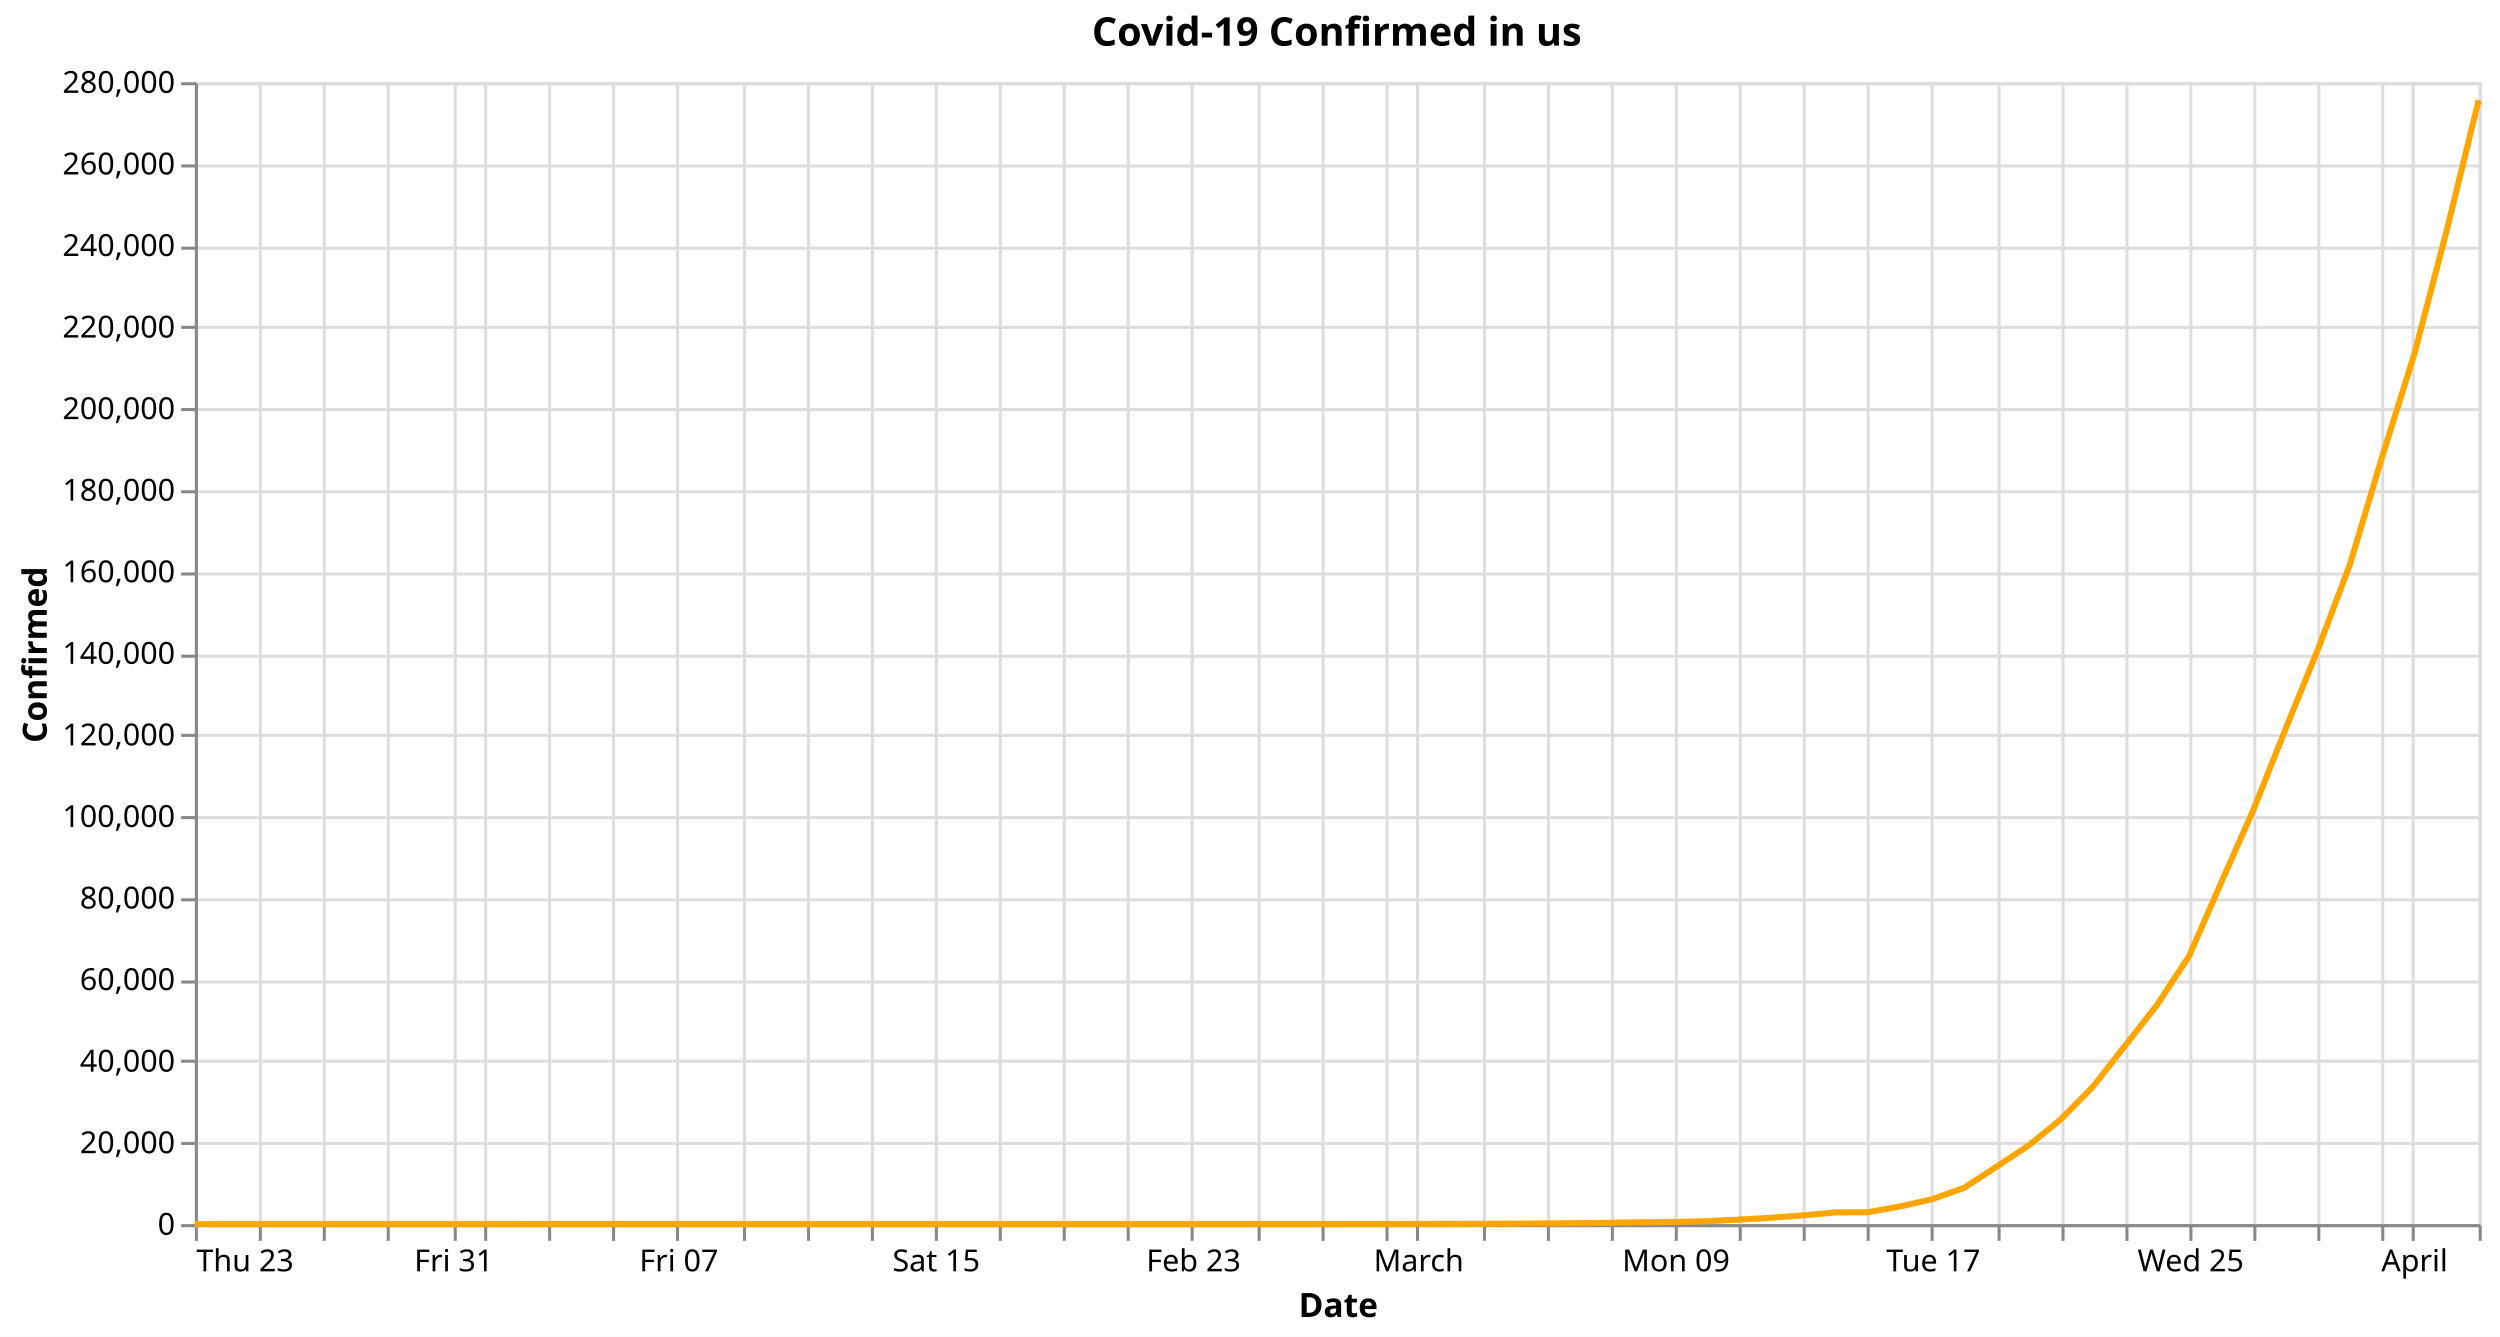
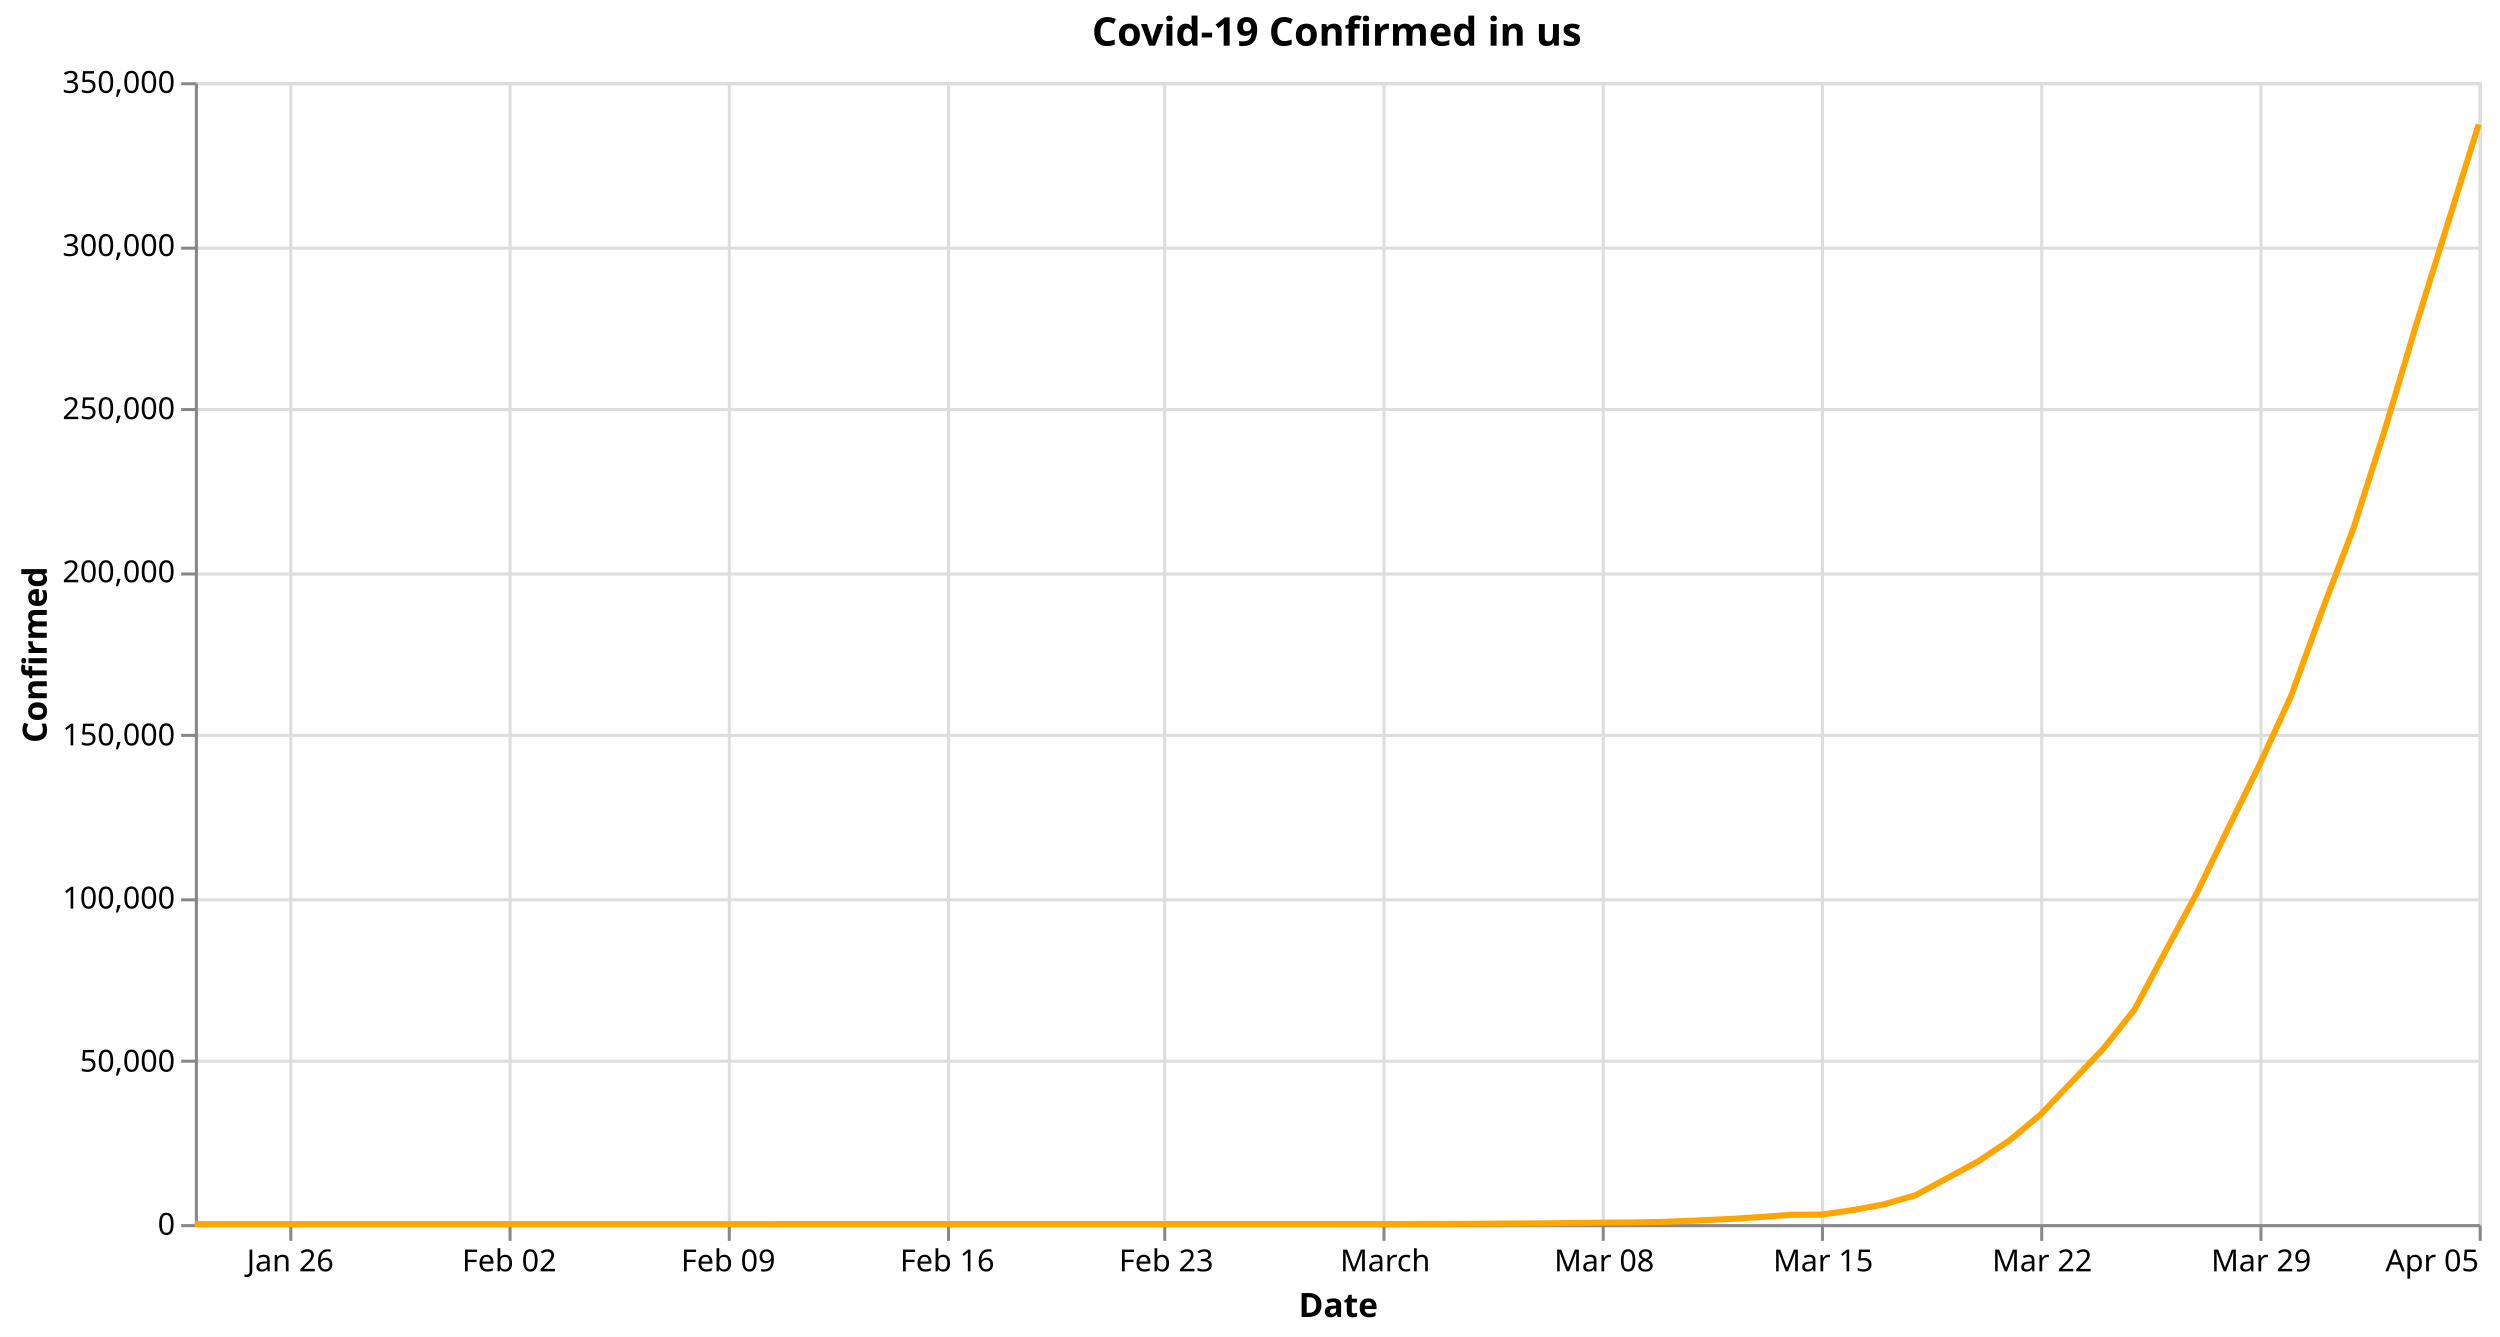
<svg xmlns="http://www.w3.org/2000/svg" class="marks" width="821" height="439" viewBox="0 0 821 439" version="1.1">
  <rect width="821" height="439" style="fill: white;" />
  <g transform="translate(64,27)">
    <g class="mark-group role-frame root">
      <g transform="translate(0,0)">
        <path class="background" d="M0.5,0.5h750v375h-750Z" style="fill: none; stroke: #ddd;" />
        <g>
          <g class="mark-group role-axis">
            <g transform="translate(0.5,375.5)">
              <path class="background" d="M0,0h0v0h0Z" style="pointer-events: none; fill: none;" />
              <g>
                <g class="mark-rule role-axis-grid" style="pointer-events: none;">
-                   <line transform="translate(0,-375)" x2="0" y2="375" style="fill: none; stroke: #ddd; stroke-width: 1; opacity: 1;" />
-                   <line transform="translate(21,-375)" x2="0" y2="375" style="fill: none; stroke: #ddd; stroke-width: 1; opacity: 1;" />
-                   <line transform="translate(42,-375)" x2="0" y2="375" style="fill: none; stroke: #ddd; stroke-width: 1; opacity: 1;" />
-                   <line transform="translate(63,-375)" x2="0" y2="375" style="fill: none; stroke: #ddd; stroke-width: 1; opacity: 1;" />
-                   <line transform="translate(85,-375)" x2="0" y2="375" style="fill: none; stroke: #ddd; stroke-width: 1; opacity: 1;" />
-                   <line transform="translate(95,-375)" x2="0" y2="375" style="fill: none; stroke: #ddd; stroke-width: 1; opacity: 1;" />
-                   <line transform="translate(116,-375)" x2="0" y2="375" style="fill: none; stroke: #ddd; stroke-width: 1; opacity: 1;" />
-                   <line transform="translate(137,-375)" x2="0" y2="375" style="fill: none; stroke: #ddd; stroke-width: 1; opacity: 1;" />
-                   <line transform="translate(158,-375)" x2="0" y2="375" style="fill: none; stroke: #ddd; stroke-width: 1; opacity: 1;" />
-                   <line transform="translate(180,-375)" x2="0" y2="375" style="fill: none; stroke: #ddd; stroke-width: 1; opacity: 1;" />
-                   <line transform="translate(201,-375)" x2="0" y2="375" style="fill: none; stroke: #ddd; stroke-width: 1; opacity: 1;" />
-                   <line transform="translate(222,-375)" x2="0" y2="375" style="fill: none; stroke: #ddd; stroke-width: 1; opacity: 1;" />
-                   <line transform="translate(243,-375)" x2="0" y2="375" style="fill: none; stroke: #ddd; stroke-width: 1; opacity: 1;" />
-                   <line transform="translate(264,-375)" x2="0" y2="375" style="fill: none; stroke: #ddd; stroke-width: 1; opacity: 1;" />
-                   <line transform="translate(285,-375)" x2="0" y2="375" style="fill: none; stroke: #ddd; stroke-width: 1; opacity: 1;" />
-                   <line transform="translate(306,-375)" x2="0" y2="375" style="fill: none; stroke: #ddd; stroke-width: 1; opacity: 1;" />
-                   <line transform="translate(327,-375)" x2="0" y2="375" style="fill: none; stroke: #ddd; stroke-width: 1; opacity: 1;" />
-                   <line transform="translate(349,-375)" x2="0" y2="375" style="fill: none; stroke: #ddd; stroke-width: 1; opacity: 1;" />
-                   <line transform="translate(370,-375)" x2="0" y2="375" style="fill: none; stroke: #ddd; stroke-width: 1; opacity: 1;" />
-                   <line transform="translate(391,-375)" x2="0" y2="375" style="fill: none; stroke: #ddd; stroke-width: 1; opacity: 1;" />
-                   <line transform="translate(401,-375)" x2="0" y2="375" style="fill: none; stroke: #ddd; stroke-width: 1; opacity: 1;" />
-                   <line transform="translate(423,-375)" x2="0" y2="375" style="fill: none; stroke: #ddd; stroke-width: 1; opacity: 1;" />
-                   <line transform="translate(444,-375)" x2="0" y2="375" style="fill: none; stroke: #ddd; stroke-width: 1; opacity: 1;" />
-                   <line transform="translate(465,-375)" x2="0" y2="375" style="fill: none; stroke: #ddd; stroke-width: 1; opacity: 1;" />
-                   <line transform="translate(486,-375)" x2="0" y2="375" style="fill: none; stroke: #ddd; stroke-width: 1; opacity: 1;" />
-                   <line transform="translate(507,-375)" x2="0" y2="375" style="fill: none; stroke: #ddd; stroke-width: 1; opacity: 1;" />
-                   <line transform="translate(528,-375)" x2="0" y2="375" style="fill: none; stroke: #ddd; stroke-width: 1; opacity: 1;" />
-                   <line transform="translate(549,-375)" x2="0" y2="375" style="fill: none; stroke: #ddd; stroke-width: 1; opacity: 1;" />
-                   <line transform="translate(570,-375)" x2="0" y2="375" style="fill: none; stroke: #ddd; stroke-width: 1; opacity: 1;" />
-                   <line transform="translate(592,-375)" x2="0" y2="375" style="fill: none; stroke: #ddd; stroke-width: 1; opacity: 1;" />
-                   <line transform="translate(613,-375)" x2="0" y2="375" style="fill: none; stroke: #ddd; stroke-width: 1; opacity: 1;" />
-                   <line transform="translate(634,-375)" x2="0" y2="375" style="fill: none; stroke: #ddd; stroke-width: 1; opacity: 1;" />
-                   <line transform="translate(655,-375)" x2="0" y2="375" style="fill: none; stroke: #ddd; stroke-width: 1; opacity: 1;" />
-                   <line transform="translate(676,-375)" x2="0" y2="375" style="fill: none; stroke: #ddd; stroke-width: 1; opacity: 1;" />
-                   <line transform="translate(697,-375)" x2="0" y2="375" style="fill: none; stroke: #ddd; stroke-width: 1; opacity: 1;" />
-                   <line transform="translate(718,-375)" x2="0" y2="375" style="fill: none; stroke: #ddd; stroke-width: 1; opacity: 1;" />
-                   <line transform="translate(728,-375)" x2="0" y2="375" style="fill: none; stroke: #ddd; stroke-width: 1; opacity: 1;" />
+                   <line transform="translate(31,-375)" x2="0" y2="375" style="fill: none; stroke: #ddd; stroke-width: 1; opacity: 1;" />
+                   <line transform="translate(103,-375)" x2="0" y2="375" style="fill: none; stroke: #ddd; stroke-width: 1; opacity: 1;" />
+                   <line transform="translate(175,-375)" x2="0" y2="375" style="fill: none; stroke: #ddd; stroke-width: 1; opacity: 1;" />
+                   <line transform="translate(247,-375)" x2="0" y2="375" style="fill: none; stroke: #ddd; stroke-width: 1; opacity: 1;" />
+                   <line transform="translate(318,-375)" x2="0" y2="375" style="fill: none; stroke: #ddd; stroke-width: 1; opacity: 1;" />
+                   <line transform="translate(390,-375)" x2="0" y2="375" style="fill: none; stroke: #ddd; stroke-width: 1; opacity: 1;" />
+                   <line transform="translate(462,-375)" x2="0" y2="375" style="fill: none; stroke: #ddd; stroke-width: 1; opacity: 1;" />
+                   <line transform="translate(534,-375)" x2="0" y2="375" style="fill: none; stroke: #ddd; stroke-width: 1; opacity: 1;" />
+                   <line transform="translate(606,-375)" x2="0" y2="375" style="fill: none; stroke: #ddd; stroke-width: 1; opacity: 1;" />
+                   <line transform="translate(678,-375)" x2="0" y2="375" style="fill: none; stroke: #ddd; stroke-width: 1; opacity: 1;" />
                  <line transform="translate(750,-375)" x2="0" y2="375" style="fill: none; stroke: #ddd; stroke-width: 1; opacity: 1;" />
                </g>
              </g>
              <path class="foreground" d="" style="pointer-events: none; display: none; fill: none;" />
            </g>
          </g>
          <g class="mark-group role-axis">
            <g transform="translate(0.5,0.5)">
              <path class="background" d="M0,0h0v0h0Z" style="pointer-events: none; fill: none;" />
              <g>
                <g class="mark-rule role-axis-grid" style="pointer-events: none;">
                  <line transform="translate(0,375)" x2="750" y2="0" style="fill: none; stroke: #ddd; stroke-width: 1; opacity: 1;" />
-                   <line transform="translate(0,348)" x2="750" y2="0" style="fill: none; stroke: #ddd; stroke-width: 1; opacity: 1;" />
                  <line transform="translate(0,321)" x2="750" y2="0" style="fill: none; stroke: #ddd; stroke-width: 1; opacity: 1;" />
-                   <line transform="translate(0,295)" x2="750" y2="0" style="fill: none; stroke: #ddd; stroke-width: 1; opacity: 1;" />
                  <line transform="translate(0,268)" x2="750" y2="0" style="fill: none; stroke: #ddd; stroke-width: 1; opacity: 1;" />
-                   <line transform="translate(0,241)" x2="750" y2="0" style="fill: none; stroke: #ddd; stroke-width: 1; opacity: 1;" />
                  <line transform="translate(0,214)" x2="750" y2="0" style="fill: none; stroke: #ddd; stroke-width: 1; opacity: 1;" />
-                   <line transform="translate(0,188)" x2="750" y2="0" style="fill: none; stroke: #ddd; stroke-width: 1; opacity: 1;" />
                  <line transform="translate(0,161)" x2="750" y2="0" style="fill: none; stroke: #ddd; stroke-width: 1; opacity: 1;" />
-                   <line transform="translate(0,134)" x2="750" y2="0" style="fill: none; stroke: #ddd; stroke-width: 1; opacity: 1;" />
                  <line transform="translate(0,107)" x2="750" y2="0" style="fill: none; stroke: #ddd; stroke-width: 1; opacity: 1;" />
-                   <line transform="translate(0,80)" x2="750" y2="0" style="fill: none; stroke: #ddd; stroke-width: 1; opacity: 1;" />
                  <line transform="translate(0,54)" x2="750" y2="0" style="fill: none; stroke: #ddd; stroke-width: 1; opacity: 1;" />
-                   <line transform="translate(0,27)" x2="750" y2="0" style="fill: none; stroke: #ddd; stroke-width: 1; opacity: 1;" />
                  <line transform="translate(0,0)" x2="750" y2="0" style="fill: none; stroke: #ddd; stroke-width: 1; opacity: 1;" />
                </g>
              </g>
              <path class="foreground" d="" style="pointer-events: none; display: none; fill: none;" />
            </g>
          </g>
          <g class="mark-group role-axis">
            <g transform="translate(0.5,375.5)">
              <path class="background" d="M0,0h0v0h0Z" style="pointer-events: none; fill: none;" />
              <g>
                <g class="mark-rule role-axis-tick" style="pointer-events: none;">
-                   <line transform="translate(0,0)" x2="0" y2="5" style="fill: none; stroke: #888; stroke-width: 1; opacity: 1;" />
-                   <line transform="translate(21,0)" x2="0" y2="5" style="fill: none; stroke: #888; stroke-width: 1; opacity: 1;" />
-                   <line transform="translate(42,0)" x2="0" y2="5" style="fill: none; stroke: #888; stroke-width: 1; opacity: 1;" />
-                   <line transform="translate(63,0)" x2="0" y2="5" style="fill: none; stroke: #888; stroke-width: 1; opacity: 1;" />
-                   <line transform="translate(85,0)" x2="0" y2="5" style="fill: none; stroke: #888; stroke-width: 1; opacity: 1;" />
-                   <line transform="translate(95,0)" x2="0" y2="5" style="fill: none; stroke: #888; stroke-width: 1; opacity: 1;" />
-                   <line transform="translate(116,0)" x2="0" y2="5" style="fill: none; stroke: #888; stroke-width: 1; opacity: 1;" />
-                   <line transform="translate(137,0)" x2="0" y2="5" style="fill: none; stroke: #888; stroke-width: 1; opacity: 1;" />
-                   <line transform="translate(158,0)" x2="0" y2="5" style="fill: none; stroke: #888; stroke-width: 1; opacity: 1;" />
-                   <line transform="translate(180,0)" x2="0" y2="5" style="fill: none; stroke: #888; stroke-width: 1; opacity: 1;" />
-                   <line transform="translate(201,0)" x2="0" y2="5" style="fill: none; stroke: #888; stroke-width: 1; opacity: 1;" />
-                   <line transform="translate(222,0)" x2="0" y2="5" style="fill: none; stroke: #888; stroke-width: 1; opacity: 1;" />
-                   <line transform="translate(243,0)" x2="0" y2="5" style="fill: none; stroke: #888; stroke-width: 1; opacity: 1;" />
-                   <line transform="translate(264,0)" x2="0" y2="5" style="fill: none; stroke: #888; stroke-width: 1; opacity: 1;" />
-                   <line transform="translate(285,0)" x2="0" y2="5" style="fill: none; stroke: #888; stroke-width: 1; opacity: 1;" />
-                   <line transform="translate(306,0)" x2="0" y2="5" style="fill: none; stroke: #888; stroke-width: 1; opacity: 1;" />
-                   <line transform="translate(327,0)" x2="0" y2="5" style="fill: none; stroke: #888; stroke-width: 1; opacity: 1;" />
-                   <line transform="translate(349,0)" x2="0" y2="5" style="fill: none; stroke: #888; stroke-width: 1; opacity: 1;" />
-                   <line transform="translate(370,0)" x2="0" y2="5" style="fill: none; stroke: #888; stroke-width: 1; opacity: 1;" />
-                   <line transform="translate(391,0)" x2="0" y2="5" style="fill: none; stroke: #888; stroke-width: 1; opacity: 1;" />
-                   <line transform="translate(401,0)" x2="0" y2="5" style="fill: none; stroke: #888; stroke-width: 1; opacity: 1;" />
-                   <line transform="translate(423,0)" x2="0" y2="5" style="fill: none; stroke: #888; stroke-width: 1; opacity: 1;" />
-                   <line transform="translate(444,0)" x2="0" y2="5" style="fill: none; stroke: #888; stroke-width: 1; opacity: 1;" />
-                   <line transform="translate(465,0)" x2="0" y2="5" style="fill: none; stroke: #888; stroke-width: 1; opacity: 1;" />
-                   <line transform="translate(486,0)" x2="0" y2="5" style="fill: none; stroke: #888; stroke-width: 1; opacity: 1;" />
-                   <line transform="translate(507,0)" x2="0" y2="5" style="fill: none; stroke: #888; stroke-width: 1; opacity: 1;" />
-                   <line transform="translate(528,0)" x2="0" y2="5" style="fill: none; stroke: #888; stroke-width: 1; opacity: 1;" />
-                   <line transform="translate(549,0)" x2="0" y2="5" style="fill: none; stroke: #888; stroke-width: 1; opacity: 1;" />
-                   <line transform="translate(570,0)" x2="0" y2="5" style="fill: none; stroke: #888; stroke-width: 1; opacity: 1;" />
-                   <line transform="translate(592,0)" x2="0" y2="5" style="fill: none; stroke: #888; stroke-width: 1; opacity: 1;" />
-                   <line transform="translate(613,0)" x2="0" y2="5" style="fill: none; stroke: #888; stroke-width: 1; opacity: 1;" />
-                   <line transform="translate(634,0)" x2="0" y2="5" style="fill: none; stroke: #888; stroke-width: 1; opacity: 1;" />
-                   <line transform="translate(655,0)" x2="0" y2="5" style="fill: none; stroke: #888; stroke-width: 1; opacity: 1;" />
-                   <line transform="translate(676,0)" x2="0" y2="5" style="fill: none; stroke: #888; stroke-width: 1; opacity: 1;" />
-                   <line transform="translate(697,0)" x2="0" y2="5" style="fill: none; stroke: #888; stroke-width: 1; opacity: 1;" />
-                   <line transform="translate(718,0)" x2="0" y2="5" style="fill: none; stroke: #888; stroke-width: 1; opacity: 1;" />
-                   <line transform="translate(728,0)" x2="0" y2="5" style="fill: none; stroke: #888; stroke-width: 1; opacity: 1;" />
+                   <line transform="translate(31,0)" x2="0" y2="5" style="fill: none; stroke: #888; stroke-width: 1; opacity: 1;" />
+                   <line transform="translate(103,0)" x2="0" y2="5" style="fill: none; stroke: #888; stroke-width: 1; opacity: 1;" />
+                   <line transform="translate(175,0)" x2="0" y2="5" style="fill: none; stroke: #888; stroke-width: 1; opacity: 1;" />
+                   <line transform="translate(247,0)" x2="0" y2="5" style="fill: none; stroke: #888; stroke-width: 1; opacity: 1;" />
+                   <line transform="translate(318,0)" x2="0" y2="5" style="fill: none; stroke: #888; stroke-width: 1; opacity: 1;" />
+                   <line transform="translate(390,0)" x2="0" y2="5" style="fill: none; stroke: #888; stroke-width: 1; opacity: 1;" />
+                   <line transform="translate(462,0)" x2="0" y2="5" style="fill: none; stroke: #888; stroke-width: 1; opacity: 1;" />
+                   <line transform="translate(534,0)" x2="0" y2="5" style="fill: none; stroke: #888; stroke-width: 1; opacity: 1;" />
+                   <line transform="translate(606,0)" x2="0" y2="5" style="fill: none; stroke: #888; stroke-width: 1; opacity: 1;" />
+                   <line transform="translate(678,0)" x2="0" y2="5" style="fill: none; stroke: #888; stroke-width: 1; opacity: 1;" />
                  <line transform="translate(750,0)" x2="0" y2="5" style="fill: none; stroke: #888; stroke-width: 1; opacity: 1;" />
                </g>
                <g class="mark-text role-axis-label" style="pointer-events: none;">
-                   <text text-anchor="start" transform="translate(0,15)" style="font-family: sans-serif; font-size: 10px; fill: #000; opacity: 1;">Thu 23</text>
-                   <text text-anchor="middle" transform="translate(21.12676,15)" style="font-family: sans-serif; font-size: 10px; fill: #000; opacity: 0;">Sat 25</text>
-                   <text text-anchor="middle" transform="translate(42.25352,15)" style="font-family: sans-serif; font-size: 10px; fill: #000; opacity: 0;">Mon 27</text>
-                   <text text-anchor="middle" transform="translate(63.38028,15)" style="font-family: sans-serif; font-size: 10px; fill: #000; opacity: 0;">Wed 29</text>
-                   <text text-anchor="middle" transform="translate(84.50704,15)" style="font-family: sans-serif; font-size: 10px; fill: #000; opacity: 1;">Fri 31</text>
-                   <text text-anchor="middle" transform="translate(95.07042,15)" style="font-family: sans-serif; font-size: 10px; fill: #000; opacity: 0;">February</text>
-                   <text text-anchor="middle" transform="translate(116.1972,15)" style="font-family: sans-serif; font-size: 10px; fill: #000; opacity: 0;">Mon 03</text>
-                   <text text-anchor="middle" transform="translate(137.3239,15)" style="font-family: sans-serif; font-size: 10px; fill: #000; opacity: 0;">Wed 05</text>
-                   <text text-anchor="middle" transform="translate(158.4507,15)" style="font-family: sans-serif; font-size: 10px; fill: #000; opacity: 1;">Fri 07</text>
-                   <text text-anchor="middle" transform="translate(179.5775,15)" style="font-family: sans-serif; font-size: 10px; fill: #000; opacity: 0;">Feb 09</text>
-                   <text text-anchor="middle" transform="translate(200.7042,15)" style="font-family: sans-serif; font-size: 10px; fill: #000; opacity: 0;">Tue 11</text>
-                   <text text-anchor="middle" transform="translate(221.831,15)" style="font-family: sans-serif; font-size: 10px; fill: #000; opacity: 0;">Thu 13</text>
-                   <text text-anchor="middle" transform="translate(242.9577,15)" style="font-family: sans-serif; font-size: 10px; fill: #000; opacity: 1;">Sat 15</text>
-                   <text text-anchor="middle" transform="translate(264.0845,15)" style="font-family: sans-serif; font-size: 10px; fill: #000; opacity: 0;">Mon 17</text>
-                   <text text-anchor="middle" transform="translate(285.2113,15)" style="font-family: sans-serif; font-size: 10px; fill: #000; opacity: 0;">Wed 19</text>
-                   <text text-anchor="middle" transform="translate(306.338,15)" style="font-family: sans-serif; font-size: 10px; fill: #000; opacity: 0;">Fri 21</text>
-                   <text text-anchor="middle" transform="translate(327.4648,15)" style="font-family: sans-serif; font-size: 10px; fill: #000; opacity: 1;">Feb 23</text>
-                   <text text-anchor="middle" transform="translate(348.5915,15)" style="font-family: sans-serif; font-size: 10px; fill: #000; opacity: 0;">Tue 25</text>
-                   <text text-anchor="middle" transform="translate(369.7183,15)" style="font-family: sans-serif; font-size: 10px; fill: #000; opacity: 0;">Thu 27</text>
-                   <text text-anchor="middle" transform="translate(390.8451,15)" style="font-family: sans-serif; font-size: 10px; fill: #000; opacity: 0;">Sat 29</text>
-                   <text text-anchor="middle" transform="translate(401.4085,15)" style="font-family: sans-serif; font-size: 10px; fill: #000; opacity: 1;">March</text>
-                   <text text-anchor="middle" transform="translate(422.5352,15)" style="font-family: sans-serif; font-size: 10px; fill: #000; opacity: 0;">Tue 03</text>
-                   <text text-anchor="middle" transform="translate(443.662,15)" style="font-family: sans-serif; font-size: 10px; fill: #000; opacity: 0;">Thu 05</text>
-                   <text text-anchor="middle" transform="translate(464.7887,15)" style="font-family: sans-serif; font-size: 10px; fill: #000; opacity: 0;">Sat 07</text>
-                   <text text-anchor="middle" transform="translate(485.9155,15)" style="font-family: sans-serif; font-size: 10px; fill: #000; opacity: 1;">Mon 09</text>
-                   <text text-anchor="middle" transform="translate(507.0423,15)" style="font-family: sans-serif; font-size: 10px; fill: #000; opacity: 0;">Wed 11</text>
-                   <text text-anchor="middle" transform="translate(528.169,15)" style="font-family: sans-serif; font-size: 10px; fill: #000; opacity: 0;">Fri 13</text>
-                   <text text-anchor="middle" transform="translate(549.2958,15)" style="font-family: sans-serif; font-size: 10px; fill: #000; opacity: 0;">Mar 15</text>
-                   <text text-anchor="middle" transform="translate(570.4225,15)" style="font-family: sans-serif; font-size: 10px; fill: #000; opacity: 1;">Tue 17</text>
-                   <text text-anchor="middle" transform="translate(591.5493,15)" style="font-family: sans-serif; font-size: 10px; fill: #000; opacity: 0;">Thu 19</text>
-                   <text text-anchor="middle" transform="translate(612.6761,15)" style="font-family: sans-serif; font-size: 10px; fill: #000; opacity: 0;">Sat 21</text>
-                   <text text-anchor="middle" transform="translate(633.8028,15)" style="font-family: sans-serif; font-size: 10px; fill: #000; opacity: 0;">Mon 23</text>
-                   <text text-anchor="middle" transform="translate(654.9296,15)" style="font-family: sans-serif; font-size: 10px; fill: #000; opacity: 1;">Wed 25</text>
-                   <text text-anchor="middle" transform="translate(676.0563,15)" style="font-family: sans-serif; font-size: 10px; fill: #000; opacity: 0;">Fri 27</text>
-                   <text text-anchor="middle" transform="translate(697.1831,15)" style="font-family: sans-serif; font-size: 10px; fill: #000; opacity: 0;">Mar 29</text>
-                   <text text-anchor="middle" transform="translate(717.8697,15)" style="font-family: sans-serif; font-size: 10px; fill: #000; opacity: 0;">Tue 31</text>
-                   <text text-anchor="middle" transform="translate(728.4331,15)" style="font-family: sans-serif; font-size: 10px; fill: #000; opacity: 1;">April</text>
-                   <text text-anchor="end" transform="translate(749.5599,15)" style="font-family: sans-serif; font-size: 10px; fill: #000; opacity: 0;">Fri 03</text>
+                   <text text-anchor="middle" transform="translate(30.82192,15)" style="font-family: sans-serif; font-size: 10px; fill: #000; opacity: 1;">Jan 26</text>
+                   <text text-anchor="middle" transform="translate(102.7397,15)" style="font-family: sans-serif; font-size: 10px; fill: #000; opacity: 1;">Feb 02</text>
+                   <text text-anchor="middle" transform="translate(174.6575,15)" style="font-family: sans-serif; font-size: 10px; fill: #000; opacity: 1;">Feb 09</text>
+                   <text text-anchor="middle" transform="translate(246.5753,15)" style="font-family: sans-serif; font-size: 10px; fill: #000; opacity: 1;">Feb 16</text>
+                   <text text-anchor="middle" transform="translate(318.4932,15)" style="font-family: sans-serif; font-size: 10px; fill: #000; opacity: 1;">Feb 23</text>
+                   <text text-anchor="middle" transform="translate(390.411,15)" style="font-family: sans-serif; font-size: 10px; fill: #000; opacity: 1;">March</text>
+                   <text text-anchor="middle" transform="translate(462.3288,15)" style="font-family: sans-serif; font-size: 10px; fill: #000; opacity: 1;">Mar 08</text>
+                   <text text-anchor="middle" transform="translate(534.2466,15)" style="font-family: sans-serif; font-size: 10px; fill: #000; opacity: 1;">Mar 15</text>
+                   <text text-anchor="middle" transform="translate(606.1644,15)" style="font-family: sans-serif; font-size: 10px; fill: #000; opacity: 1;">Mar 22</text>
+                   <text text-anchor="middle" transform="translate(678.0822,15)" style="font-family: sans-serif; font-size: 10px; fill: #000; opacity: 1;">Mar 29</text>
+                   <text text-anchor="end" transform="translate(749.5719,15)" style="font-family: sans-serif; font-size: 10px; fill: #000; opacity: 1;">Apr 05</text>
                </g>
                <g class="mark-rule role-axis-domain" style="pointer-events: none;">
                  <line transform="translate(0,0)" x2="750" y2="0" style="fill: none; stroke: #888; stroke-width: 1; opacity: 1;" />
                </g>
                <g class="mark-text role-axis-title" style="pointer-events: none;">
                  <text text-anchor="middle" transform="translate(375,30)" style="font-family: sans-serif; font-size: 11px; font-weight: bold; fill: #000; opacity: 1;">Date</text>
                </g>
              </g>
              <path class="foreground" d="" style="pointer-events: none; display: none; fill: none;" />
            </g>
          </g>
          <g class="mark-group role-axis">
            <g transform="translate(0.5,0.5)">
              <path class="background" d="M0,0h0v0h0Z" style="pointer-events: none; fill: none;" />
              <g>
                <g class="mark-rule role-axis-tick" style="pointer-events: none;">
                  <line transform="translate(0,375)" x2="-5" y2="0" style="fill: none; stroke: #888; stroke-width: 1; opacity: 1;" />
-                   <line transform="translate(0,348)" x2="-5" y2="0" style="fill: none; stroke: #888; stroke-width: 1; opacity: 1;" />
                  <line transform="translate(0,321)" x2="-5" y2="0" style="fill: none; stroke: #888; stroke-width: 1; opacity: 1;" />
-                   <line transform="translate(0,295)" x2="-5" y2="0" style="fill: none; stroke: #888; stroke-width: 1; opacity: 1;" />
                  <line transform="translate(0,268)" x2="-5" y2="0" style="fill: none; stroke: #888; stroke-width: 1; opacity: 1;" />
-                   <line transform="translate(0,241)" x2="-5" y2="0" style="fill: none; stroke: #888; stroke-width: 1; opacity: 1;" />
                  <line transform="translate(0,214)" x2="-5" y2="0" style="fill: none; stroke: #888; stroke-width: 1; opacity: 1;" />
-                   <line transform="translate(0,188)" x2="-5" y2="0" style="fill: none; stroke: #888; stroke-width: 1; opacity: 1;" />
                  <line transform="translate(0,161)" x2="-5" y2="0" style="fill: none; stroke: #888; stroke-width: 1; opacity: 1;" />
-                   <line transform="translate(0,134)" x2="-5" y2="0" style="fill: none; stroke: #888; stroke-width: 1; opacity: 1;" />
                  <line transform="translate(0,107)" x2="-5" y2="0" style="fill: none; stroke: #888; stroke-width: 1; opacity: 1;" />
-                   <line transform="translate(0,80)" x2="-5" y2="0" style="fill: none; stroke: #888; stroke-width: 1; opacity: 1;" />
                  <line transform="translate(0,54)" x2="-5" y2="0" style="fill: none; stroke: #888; stroke-width: 1; opacity: 1;" />
-                   <line transform="translate(0,27)" x2="-5" y2="0" style="fill: none; stroke: #888; stroke-width: 1; opacity: 1;" />
                  <line transform="translate(0,0)" x2="-5" y2="0" style="fill: none; stroke: #888; stroke-width: 1; opacity: 1;" />
                </g>
                <g class="mark-text role-axis-label" style="pointer-events: none;">
                  <text text-anchor="end" transform="translate(-7,378)" style="font-family: sans-serif; font-size: 10px; fill: #000; opacity: 1;">0</text>
-                   <text text-anchor="end" transform="translate(-7,351.2143)" style="font-family: sans-serif; font-size: 10px; fill: #000; opacity: 1;">20,000</text>
-                   <text text-anchor="end" transform="translate(-7,324.4286)" style="font-family: sans-serif; font-size: 10px; fill: #000; opacity: 1;">40,000</text>
-                   <text text-anchor="end" transform="translate(-7,297.6429)" style="font-family: sans-serif; font-size: 10px; fill: #000; opacity: 1;">60,000</text>
-                   <text text-anchor="end" transform="translate(-7,270.8571)" style="font-family: sans-serif; font-size: 10px; fill: #000; opacity: 1;">80,000</text>
-                   <text text-anchor="end" transform="translate(-7,244.0714)" style="font-family: sans-serif; font-size: 10px; fill: #000; opacity: 1;">100,000</text>
-                   <text text-anchor="end" transform="translate(-7,217.2857)" style="font-family: sans-serif; font-size: 10px; fill: #000; opacity: 1;">120,000</text>
-                   <text text-anchor="end" transform="translate(-7,190.5)" style="font-family: sans-serif; font-size: 10px; fill: #000; opacity: 1;">140,000</text>
-                   <text text-anchor="end" transform="translate(-7,163.7143)" style="font-family: sans-serif; font-size: 10px; fill: #000; opacity: 1;">160,000</text>
-                   <text text-anchor="end" transform="translate(-7,136.9286)" style="font-family: sans-serif; font-size: 10px; fill: #000; opacity: 1;">180,000</text>
-                   <text text-anchor="end" transform="translate(-7,110.1429)" style="font-family: sans-serif; font-size: 10px; fill: #000; opacity: 1;">200,000</text>
-                   <text text-anchor="end" transform="translate(-7,83.35714)" style="font-family: sans-serif; font-size: 10px; fill: #000; opacity: 1;">220,000</text>
-                   <text text-anchor="end" transform="translate(-7,56.57143)" style="font-family: sans-serif; font-size: 10px; fill: #000; opacity: 1;">240,000</text>
-                   <text text-anchor="end" transform="translate(-7,29.78571)" style="font-family: sans-serif; font-size: 10px; fill: #000; opacity: 1;">260,000</text>
-                   <text text-anchor="end" transform="translate(-7,3)" style="font-family: sans-serif; font-size: 10px; fill: #000; opacity: 1;">280,000</text>
+                   <text text-anchor="end" transform="translate(-7,324.4286)" style="font-family: sans-serif; font-size: 10px; fill: #000; opacity: 1;">50,000</text>
+                   <text text-anchor="end" transform="translate(-7,270.8571)" style="font-family: sans-serif; font-size: 10px; fill: #000; opacity: 1;">100,000</text>
+                   <text text-anchor="end" transform="translate(-7,217.2857)" style="font-family: sans-serif; font-size: 10px; fill: #000; opacity: 1;">150,000</text>
+                   <text text-anchor="end" transform="translate(-7,163.7143)" style="font-family: sans-serif; font-size: 10px; fill: #000; opacity: 1;">200,000</text>
+                   <text text-anchor="end" transform="translate(-7,110.1429)" style="font-family: sans-serif; font-size: 10px; fill: #000; opacity: 1;">250,000</text>
+                   <text text-anchor="end" transform="translate(-7,56.57143)" style="font-family: sans-serif; font-size: 10px; fill: #000; opacity: 1;">300,000</text>
+                   <text text-anchor="end" transform="translate(-7,3)" style="font-family: sans-serif; font-size: 10px; fill: #000; opacity: 1;">350,000</text>
                </g>
                <g class="mark-rule role-axis-domain" style="pointer-events: none;">
                  <line transform="translate(0,375)" x2="0" y2="-375" style="fill: none; stroke: #888; stroke-width: 1; opacity: 1;" />
                </g>
                <g class="mark-text role-axis-title" style="pointer-events: none;">
                  <text text-anchor="middle" transform="translate(-47.14746,187.5) rotate(-90) translate(0,-2)" style="font-family: sans-serif; font-size: 11px; font-weight: bold; fill: #000; opacity: 1;">Confirmed</text>
                </g>
              </g>
              <path class="foreground" d="" style="pointer-events: none; display: none; fill: none;" />
            </g>
          </g>
          <g class="mark-line role-mark marks">
-             <path d="M0,374.999L10.563,374.997L21.127,374.997L31.69,374.993L42.254,374.993L52.817,374.993L63.38,374.993L73.944,374.993L84.507,374.991L95.07,374.989L105.634,374.989L116.197,374.985L126.761,374.985L137.324,374.985L147.887,374.985L158.451,374.985L169.014,374.985L179.577,374.985L190.141,374.985L200.704,374.984L211.268,374.984L221.831,374.983L232.394,374.983L242.958,374.983L253.521,374.983L264.085,374.983L274.648,374.983L285.211,374.983L295.775,374.983L306.338,374.98L316.901,374.98L327.465,374.98L338.028,374.98L348.592,374.98L359.155,374.98L369.718,374.979L380.282,374.979L390.845,374.968L401.408,374.96L411.972,374.929L422.535,374.902L433.099,374.861L443.662,374.77L454.225,374.709L464.789,374.55L475.352,374.397L485.915,374.312L496.479,374.052L507.042,373.52L517.606,372.915L528.169,372.125L538.732,371.174L549.296,371.092L559.859,369.232L570.423,366.836L580.986,363.117L591.549,356.218L602.113,349.246L612.676,340.678L623.239,329.972L633.803,316.523L644.366,303.032L654.93,286.904L665.493,262.72L676.056,238.852L686.62,212.306L697.183,186.313L707.746,158.294L718.31,122.984L728.873,89.247L739.437,48.947L750,5.917" style="fill: none; stroke: orange; stroke-width: 2;" />
+             <path d="M0,374.999L10.274,374.998L20.548,374.998L30.822,374.995L41.096,374.995L51.37,374.995L61.644,374.995L71.918,374.995L82.192,374.993L92.466,374.991L102.74,374.991L113.014,374.988L123.288,374.988L133.562,374.988L143.836,374.988L154.11,374.988L164.384,374.988L174.658,374.988L184.932,374.988L195.205,374.987L205.479,374.987L215.753,374.986L226.027,374.986L236.301,374.986L246.575,374.986L256.849,374.986L267.123,374.986L277.397,374.986L287.671,374.986L297.945,374.984L308.219,374.984L318.493,374.984L328.767,374.984L339.041,374.984L349.315,374.984L359.589,374.983L369.863,374.983L380.137,374.974L390.411,374.968L400.685,374.943L410.959,374.922L421.233,374.889L431.507,374.816L441.781,374.768L452.055,374.64L462.329,374.518L472.603,374.449L482.877,374.241L493.151,373.816L503.425,373.332L513.699,372.7L523.973,371.939L534.247,371.874L544.521,370.385L554.795,368.469L565.068,365.493L575.342,359.974L585.616,354.396L595.89,347.543L606.164,338.977L616.438,328.218L626.712,317.426L636.986,304.524L647.26,285.176L657.534,266.082L667.808,244.845L678.082,224.051L688.356,201.635L698.63,173.387L708.904,146.398L719.178,114.158L729.452,79.734L750,13.859" style="fill: none; stroke: orange; stroke-width: 2;" />
          </g>
          <g class="mark-group role-title">
            <g transform="translate(375,-22)">
              <path class="background" d="M0,0h0v0h0Z" style="pointer-events: none; fill: none;" />
              <g>
                <g class="mark-text role-title-text" style="pointer-events: none;">
                  <text text-anchor="middle" transform="translate(0,10)" style="font-family: sans-serif; font-size: 13px; font-weight: bold; fill: #000; opacity: 1;">Covid-19 Confirmed in us</text>
                </g>
              </g>
              <path class="foreground" d="" style="pointer-events: none; display: none; fill: none;" />
            </g>
          </g>
        </g>
        <path class="foreground" d="" style="display: none; fill: none;" />
      </g>
    </g>
  </g>
</svg>
